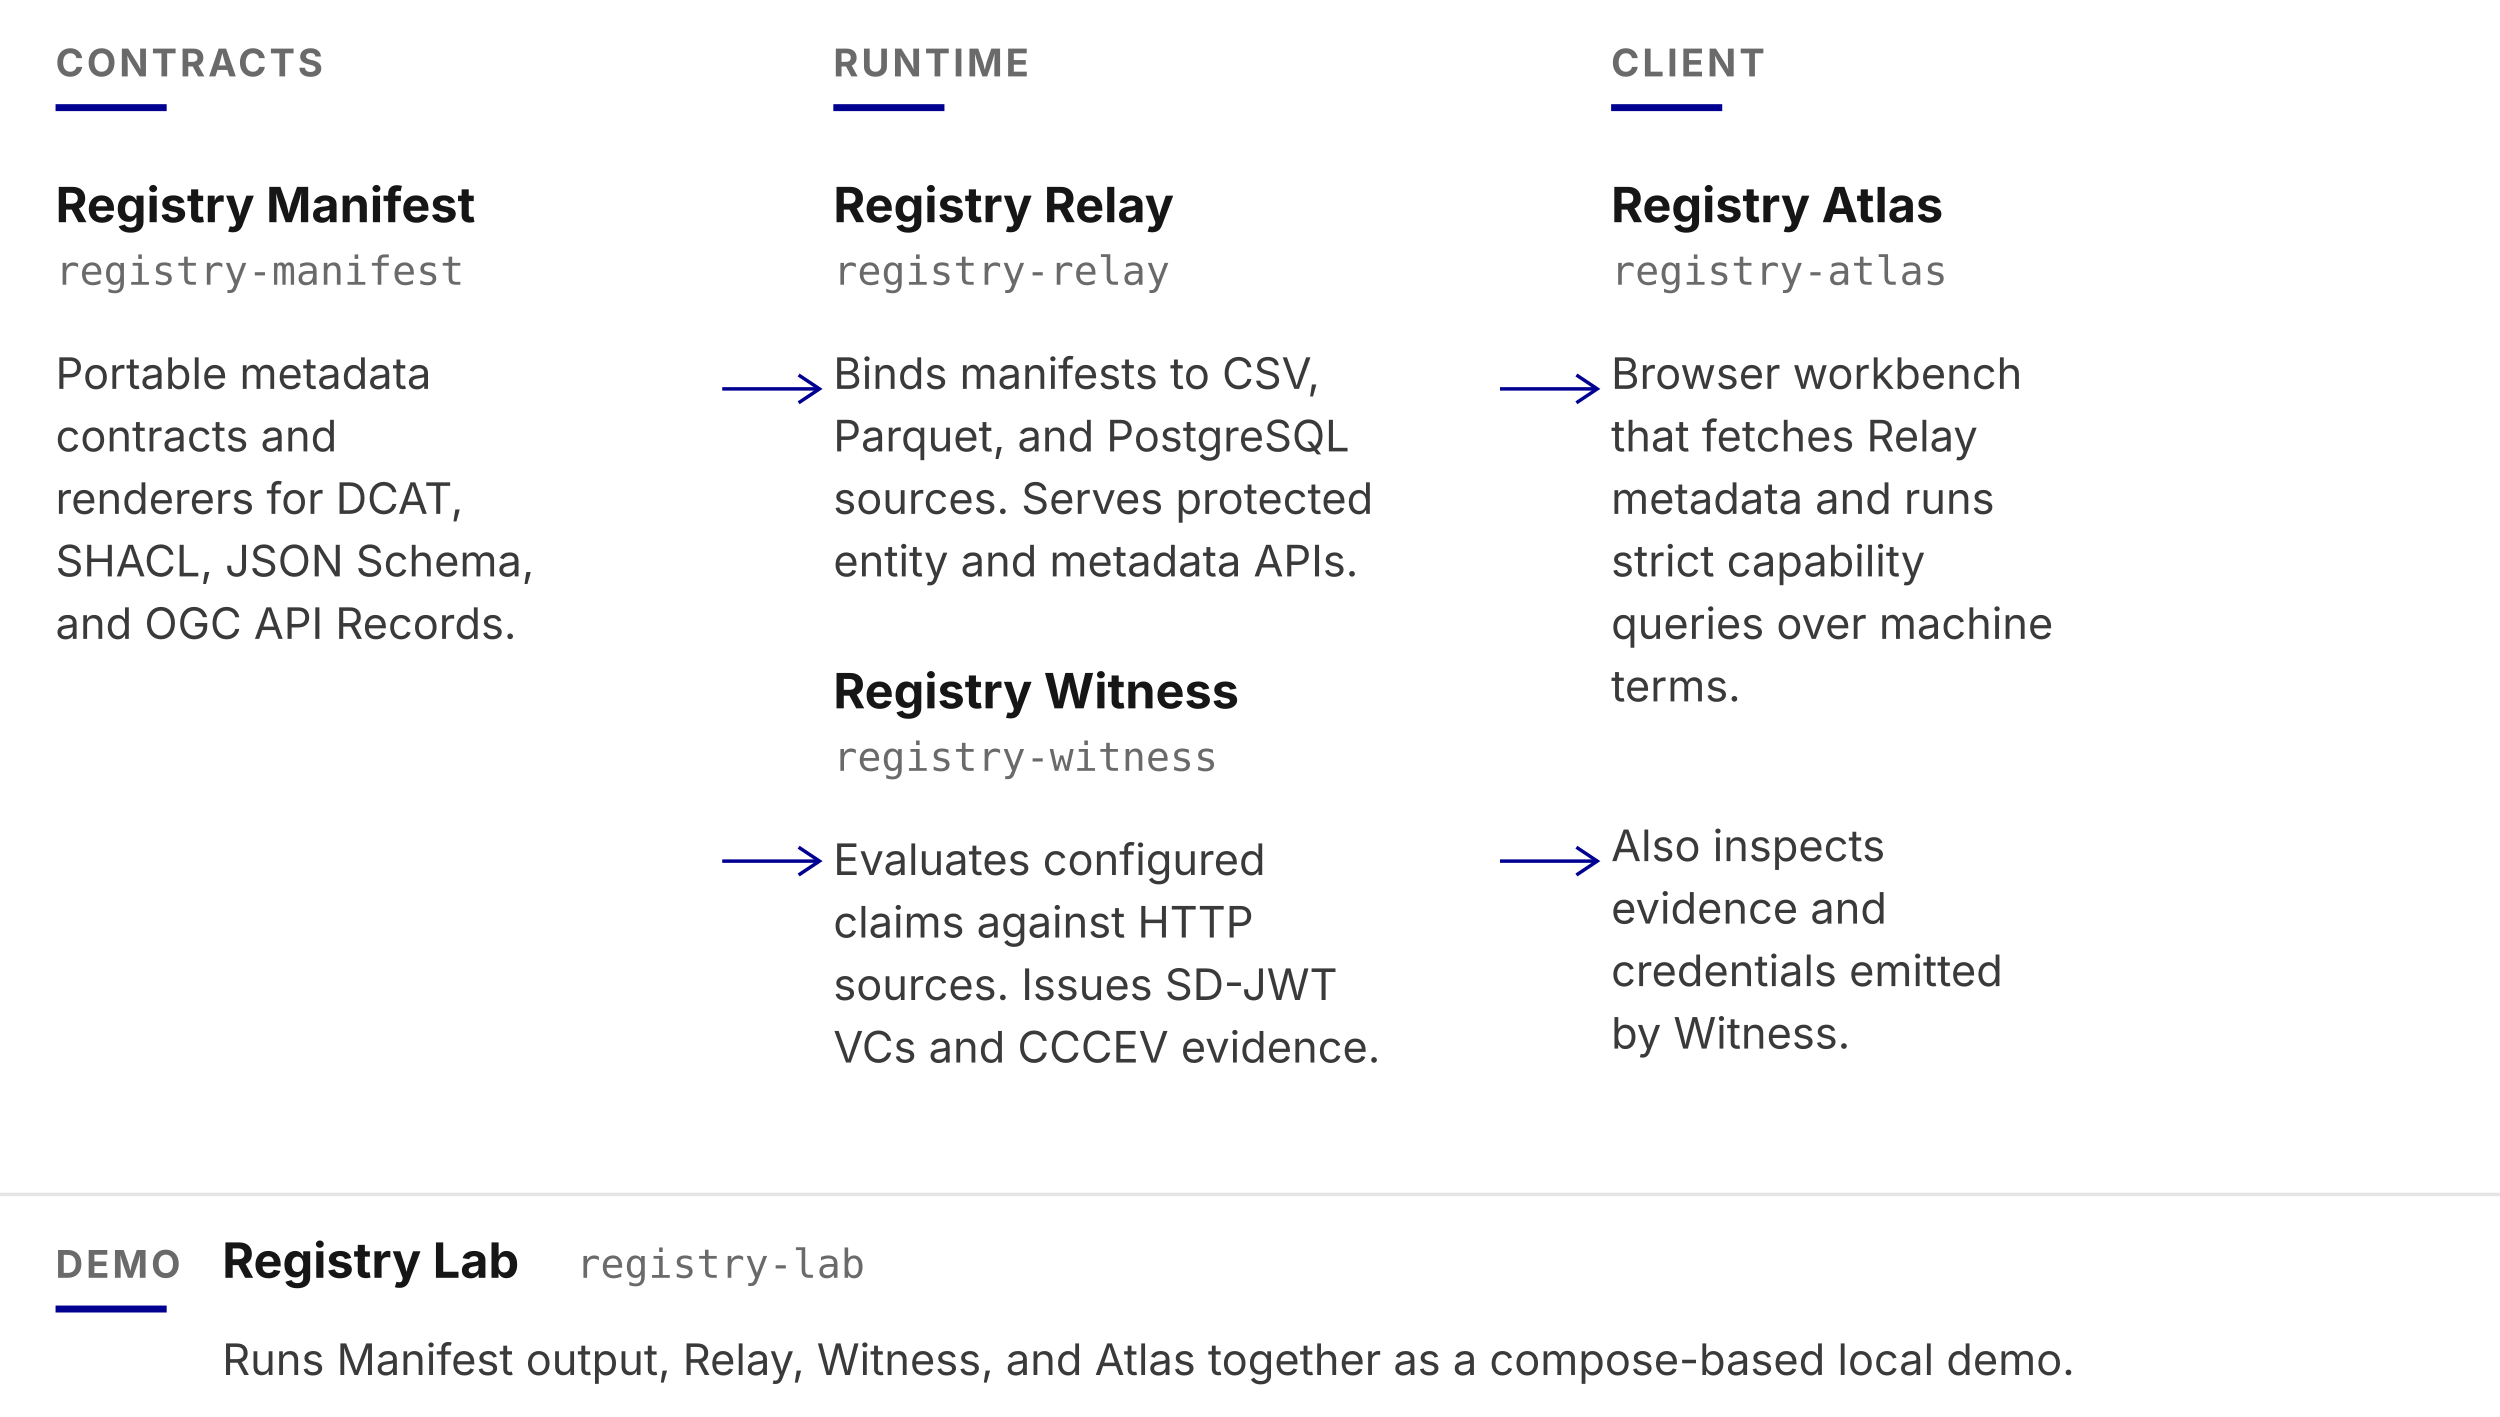
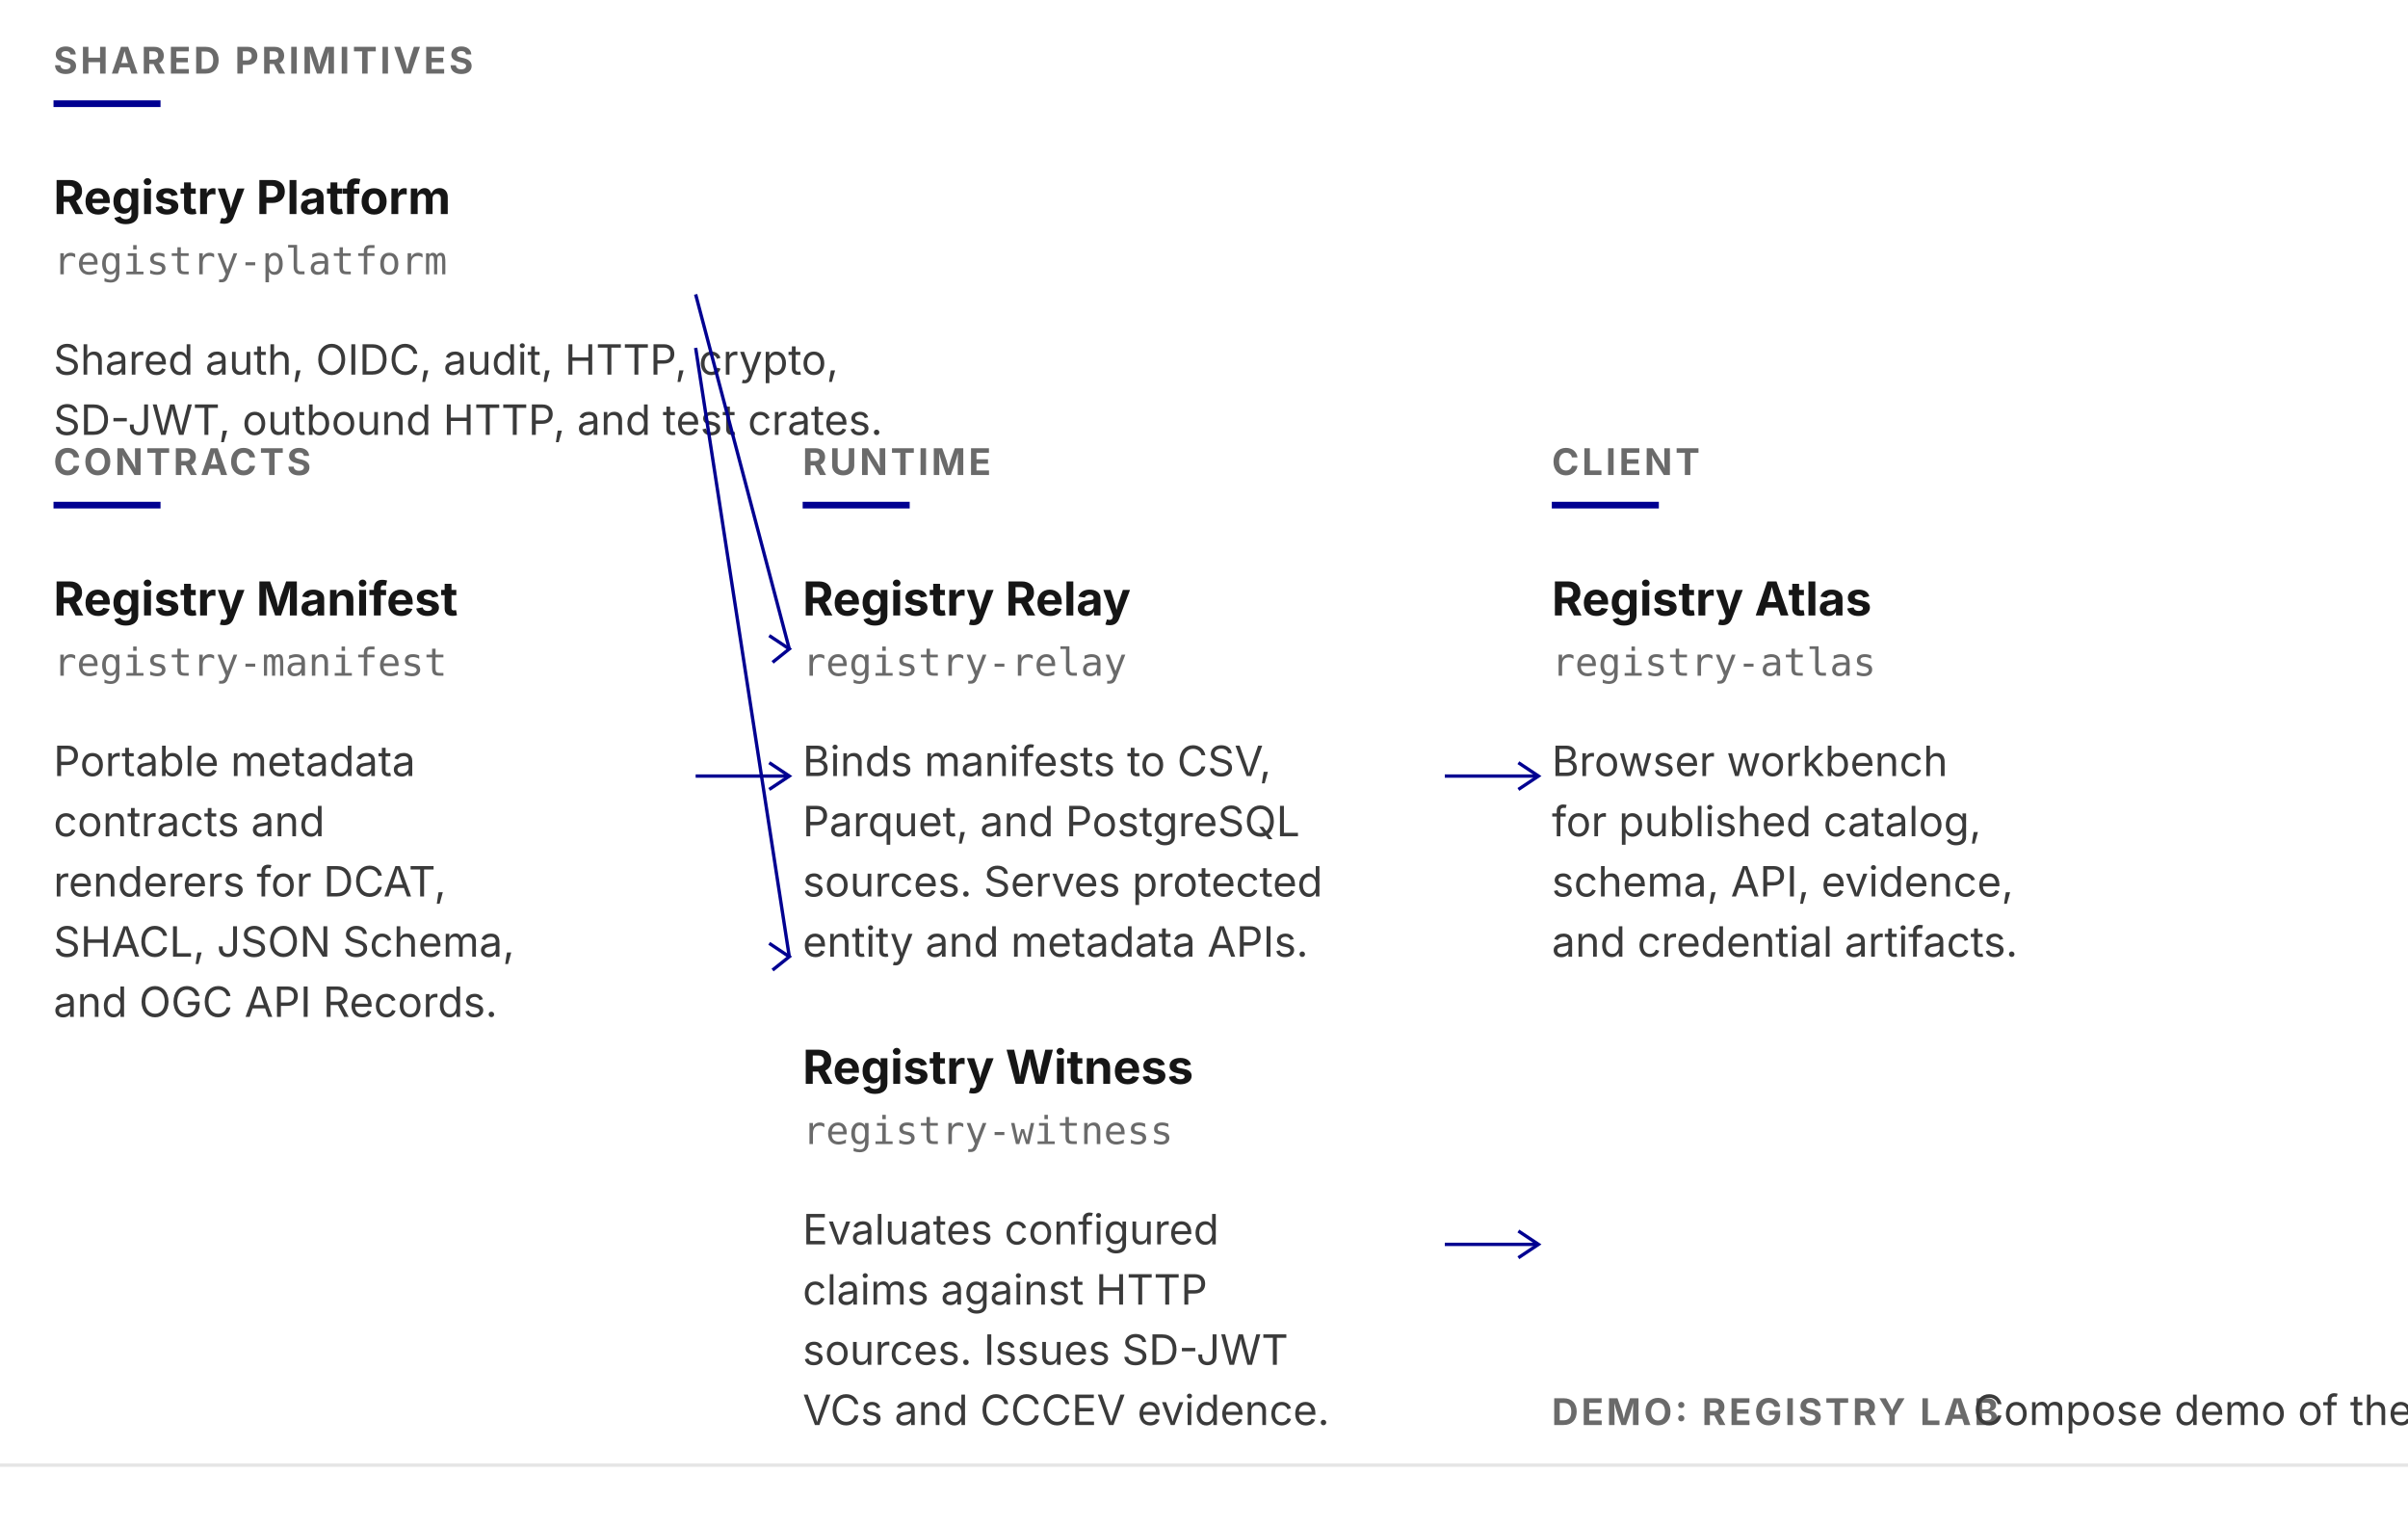
- <svg xmlns="http://www.w3.org/2000/svg" viewBox="0 0 720 408" role="img" font-family="'Public Sans', system-ui, -apple-system, BlinkMacSystemFont, sans-serif" text-rendering="geometricPrecision">
+ <svg xmlns="http://www.w3.org/2000/svg" viewBox="0 0 720 456" role="img" font-family="'Public Sans', system-ui, -apple-system, BlinkMacSystemFont, sans-serif" text-rendering="geometricPrecision">
  <g fill="#6a6a6a" font-size="11" font-weight="700" letter-spacing="0.08em">
-     <text x="16" y="22">CONTRACTS</text>
-     <text x="240" y="22">RUNTIME</text>
-     <text x="464" y="22">CLIENT</text>
+     <text x="16" y="22">SHARED PRIMITIVES</text>
+     <text x="16" y="142">CONTRACTS</text>
+     <text x="240" y="142">RUNTIME</text>
+     <text x="464" y="142">CLIENT</text>
  </g>
  <g fill="#000091">
    <rect x="16" y="30" width="32" height="2" />
-     <rect x="240" y="30" width="32" height="2" />
-     <rect x="464" y="30" width="32" height="2" />
+     <rect x="16" y="150" width="32" height="2" />
+     <rect x="240" y="150" width="32" height="2" />
+     <rect x="464" y="150" width="32" height="2" />
  </g>
-   <text x="16" y="64" fill="#161616" font-size="14" font-weight="700">Registry Manifest</text>
-   <text x="16" y="82" fill="#6a6a6a" font-size="11.5" font-family="'IBM Plex Mono', ui-monospace, SFMono-Regular, monospace">registry-manifest</text>
+   <text x="16" y="64" fill="#161616" font-size="14" font-weight="700">Registry Platform</text>
+   <text x="16" y="82" fill="#6a6a6a" font-size="11.5" font-family="'IBM Plex Mono', ui-monospace, SFMono-Regular, monospace">registry-platform</text>
  <g fill="#3a3a3a" font-size="12.5">
-     <text x="16" y="112">Portable metadata</text>
-     <text x="16" y="130">contracts and</text>
-     <text x="16" y="148">renderers for DCAT,</text>
-     <text x="16" y="166">SHACL, JSON Schema,</text>
-     <text x="16" y="184">and OGC API Records.</text>
+     <text x="16" y="112">Shared auth, OIDC, audit, HTTP, crypto,</text>
+     <text x="16" y="130">SD-JWT, outbound HTTP, and test crates.</text>
  </g>
  <g stroke="#000091" stroke-width="1" fill="none">
-     <line x1="208" y1="112" x2="236" y2="112" />
-     <polyline points="230,108 236,112 230,116" />
-     <line x1="208" y1="248" x2="236" y2="248" />
-     <polyline points="230,244 236,248 230,252" />
+     <line x1="208" y1="88" x2="236" y2="194" />
+     <polyline points="230,190 236,194 231,198" />
+     <line x1="208" y1="104" x2="236" y2="286" />
+     <polyline points="230,282 236,286 231,290" />
  </g>
-   <text x="240" y="64" fill="#161616" font-size="14" font-weight="700">Registry Relay</text>
-   <text x="240" y="82" fill="#6a6a6a" font-size="11.5" font-family="'IBM Plex Mono', ui-monospace, SFMono-Regular, monospace">registry-relay</text>
+   <text x="16" y="184" fill="#161616" font-size="14" font-weight="700">Registry Manifest</text>
+   <text x="16" y="202" fill="#6a6a6a" font-size="11.5" font-family="'IBM Plex Mono', ui-monospace, SFMono-Regular, monospace">registry-manifest</text>
  <g fill="#3a3a3a" font-size="12.5">
-     <text x="240" y="112">Binds manifests to CSV,</text>
-     <text x="240" y="130">Parquet, and PostgreSQL</text>
-     <text x="240" y="148">sources. Serves protected</text>
-     <text x="240" y="166">entity and metadata APIs.</text>
-   </g>
-   <text x="240" y="204" fill="#161616" font-size="14" font-weight="700">Registry Witness</text>
-   <text x="240" y="222" fill="#6a6a6a" font-size="11.5" font-family="'IBM Plex Mono', ui-monospace, SFMono-Regular, monospace">registry-witness</text>
-   <g fill="#3a3a3a" font-size="12.5">
-     <text x="240" y="252">Evaluates configured</text>
-     <text x="240" y="270">claims against HTTP</text>
-     <text x="240" y="288">sources. Issues SD-JWT</text>
-     <text x="240" y="306">VCs and CCCEV evidence.</text>
+     <text x="16" y="232">Portable metadata</text>
+     <text x="16" y="250">contracts and</text>
+     <text x="16" y="268">renderers for DCAT,</text>
+     <text x="16" y="286">SHACL, JSON Schema,</text>
+     <text x="16" y="304">and OGC API Records.</text>
  </g>
  <g stroke="#000091" stroke-width="1" fill="none">
-     <line x1="432" y1="112" x2="460" y2="112" />
-     <polyline points="454,108 460,112 454,116" />
-     <line x1="432" y1="248" x2="460" y2="248" />
-     <polyline points="454,244 460,248 454,252" />
+     <line x1="208" y1="232" x2="236" y2="232" />
+     <polyline points="230,228 236,232 230,236" />
  </g>
-   <text x="464" y="64" fill="#161616" font-size="14" font-weight="700">Registry Atlas</text>
-   <text x="464" y="82" fill="#6a6a6a" font-size="11.5" font-family="'IBM Plex Mono', ui-monospace, SFMono-Regular, monospace">registry-atlas</text>
+   <text x="240" y="184" fill="#161616" font-size="14" font-weight="700">Registry Relay</text>
+   <text x="240" y="202" fill="#6a6a6a" font-size="11.5" font-family="'IBM Plex Mono', ui-monospace, SFMono-Regular, monospace">registry-relay</text>
  <g fill="#3a3a3a" font-size="12.5">
-     <text x="464" y="112">Browser workbench</text>
-     <text x="464" y="130">that fetches Relay</text>
-     <text x="464" y="148">metadata and runs</text>
-     <text x="464" y="166">strict capability</text>
-     <text x="464" y="184">queries over machine</text>
-     <text x="464" y="202">terms.</text>
-     <text x="464" y="248">Also inspects</text>
-     <text x="464" y="266">evidence and</text>
-     <text x="464" y="284">credentials emitted</text>
-     <text x="464" y="302">by Witness.</text>
+     <text x="240" y="232">Binds manifests to CSV,</text>
+     <text x="240" y="250">Parquet, and PostgreSQL</text>
+     <text x="240" y="268">sources. Serves protected</text>
+     <text x="240" y="286">entity and metadata APIs.</text>
  </g>
-   <line x1="0" y1="344" x2="720" y2="344" stroke="#e5e5e5" stroke-width="1" />
-   <text x="16" y="368" fill="#6a6a6a" font-size="11" font-weight="700" letter-spacing="0.08em">DEMO</text>
-   <rect x="16" y="376" width="32" height="2" fill="#000091" />
-   <text x="64" y="368" fill="#161616" font-size="14" font-weight="700">Registry Lab</text>
-   <text x="166" y="368" fill="#6a6a6a" font-size="11.5" font-family="'IBM Plex Mono', ui-monospace, SFMono-Regular, monospace">registry-lab</text>
-   <text x="64" y="396" fill="#3a3a3a" font-size="12.5">Runs Manifest output, Relay, Witness, and Atlas together as a compose-based local demo.</text>
+   <text x="240" y="324" fill="#161616" font-size="14" font-weight="700">Registry Witness</text>
+   <text x="240" y="342" fill="#6a6a6a" font-size="11.5" font-family="'IBM Plex Mono', ui-monospace, SFMono-Regular, monospace">registry-witness</text>
+   <g fill="#3a3a3a" font-size="12.5">
+     <text x="240" y="372">Evaluates configured</text>
+     <text x="240" y="390">claims against HTTP</text>
+     <text x="240" y="408">sources. Issues SD-JWT</text>
+     <text x="240" y="426">VCs and CCCEV evidence.</text>
+   </g>
+   <g stroke="#000091" stroke-width="1" fill="none">
+     <line x1="432" y1="232" x2="460" y2="232" />
+     <polyline points="454,228 460,232 454,236" />
+     <line x1="432" y1="372" x2="460" y2="372" />
+     <polyline points="454,368 460,372 454,376" />
+   </g>
+   <text x="464" y="184" fill="#161616" font-size="14" font-weight="700">Registry Atlas</text>
+   <text x="464" y="202" fill="#6a6a6a" font-size="11.5" font-family="'IBM Plex Mono', ui-monospace, SFMono-Regular, monospace">registry-atlas</text>
+   <g fill="#3a3a3a" font-size="12.5">
+     <text x="464" y="232">Browser workbench</text>
+     <text x="464" y="250">for published catalog,</text>
+     <text x="464" y="268">schema, API, evidence,</text>
+     <text x="464" y="286">and credential artifacts.</text>
+   </g>
+   <line x1="0" y1="438" x2="720" y2="438" stroke="#e5e5e5" stroke-width="1" />
+   <text x="464" y="426" fill="#6a6a6a" font-size="11" font-weight="700" letter-spacing="0.08em">DEMO: REGISTRY LAB</text>
+   <text x="590" y="426" fill="#3a3a3a" font-size="12.5">Compose demo of the runtime family.</text>
</svg>
